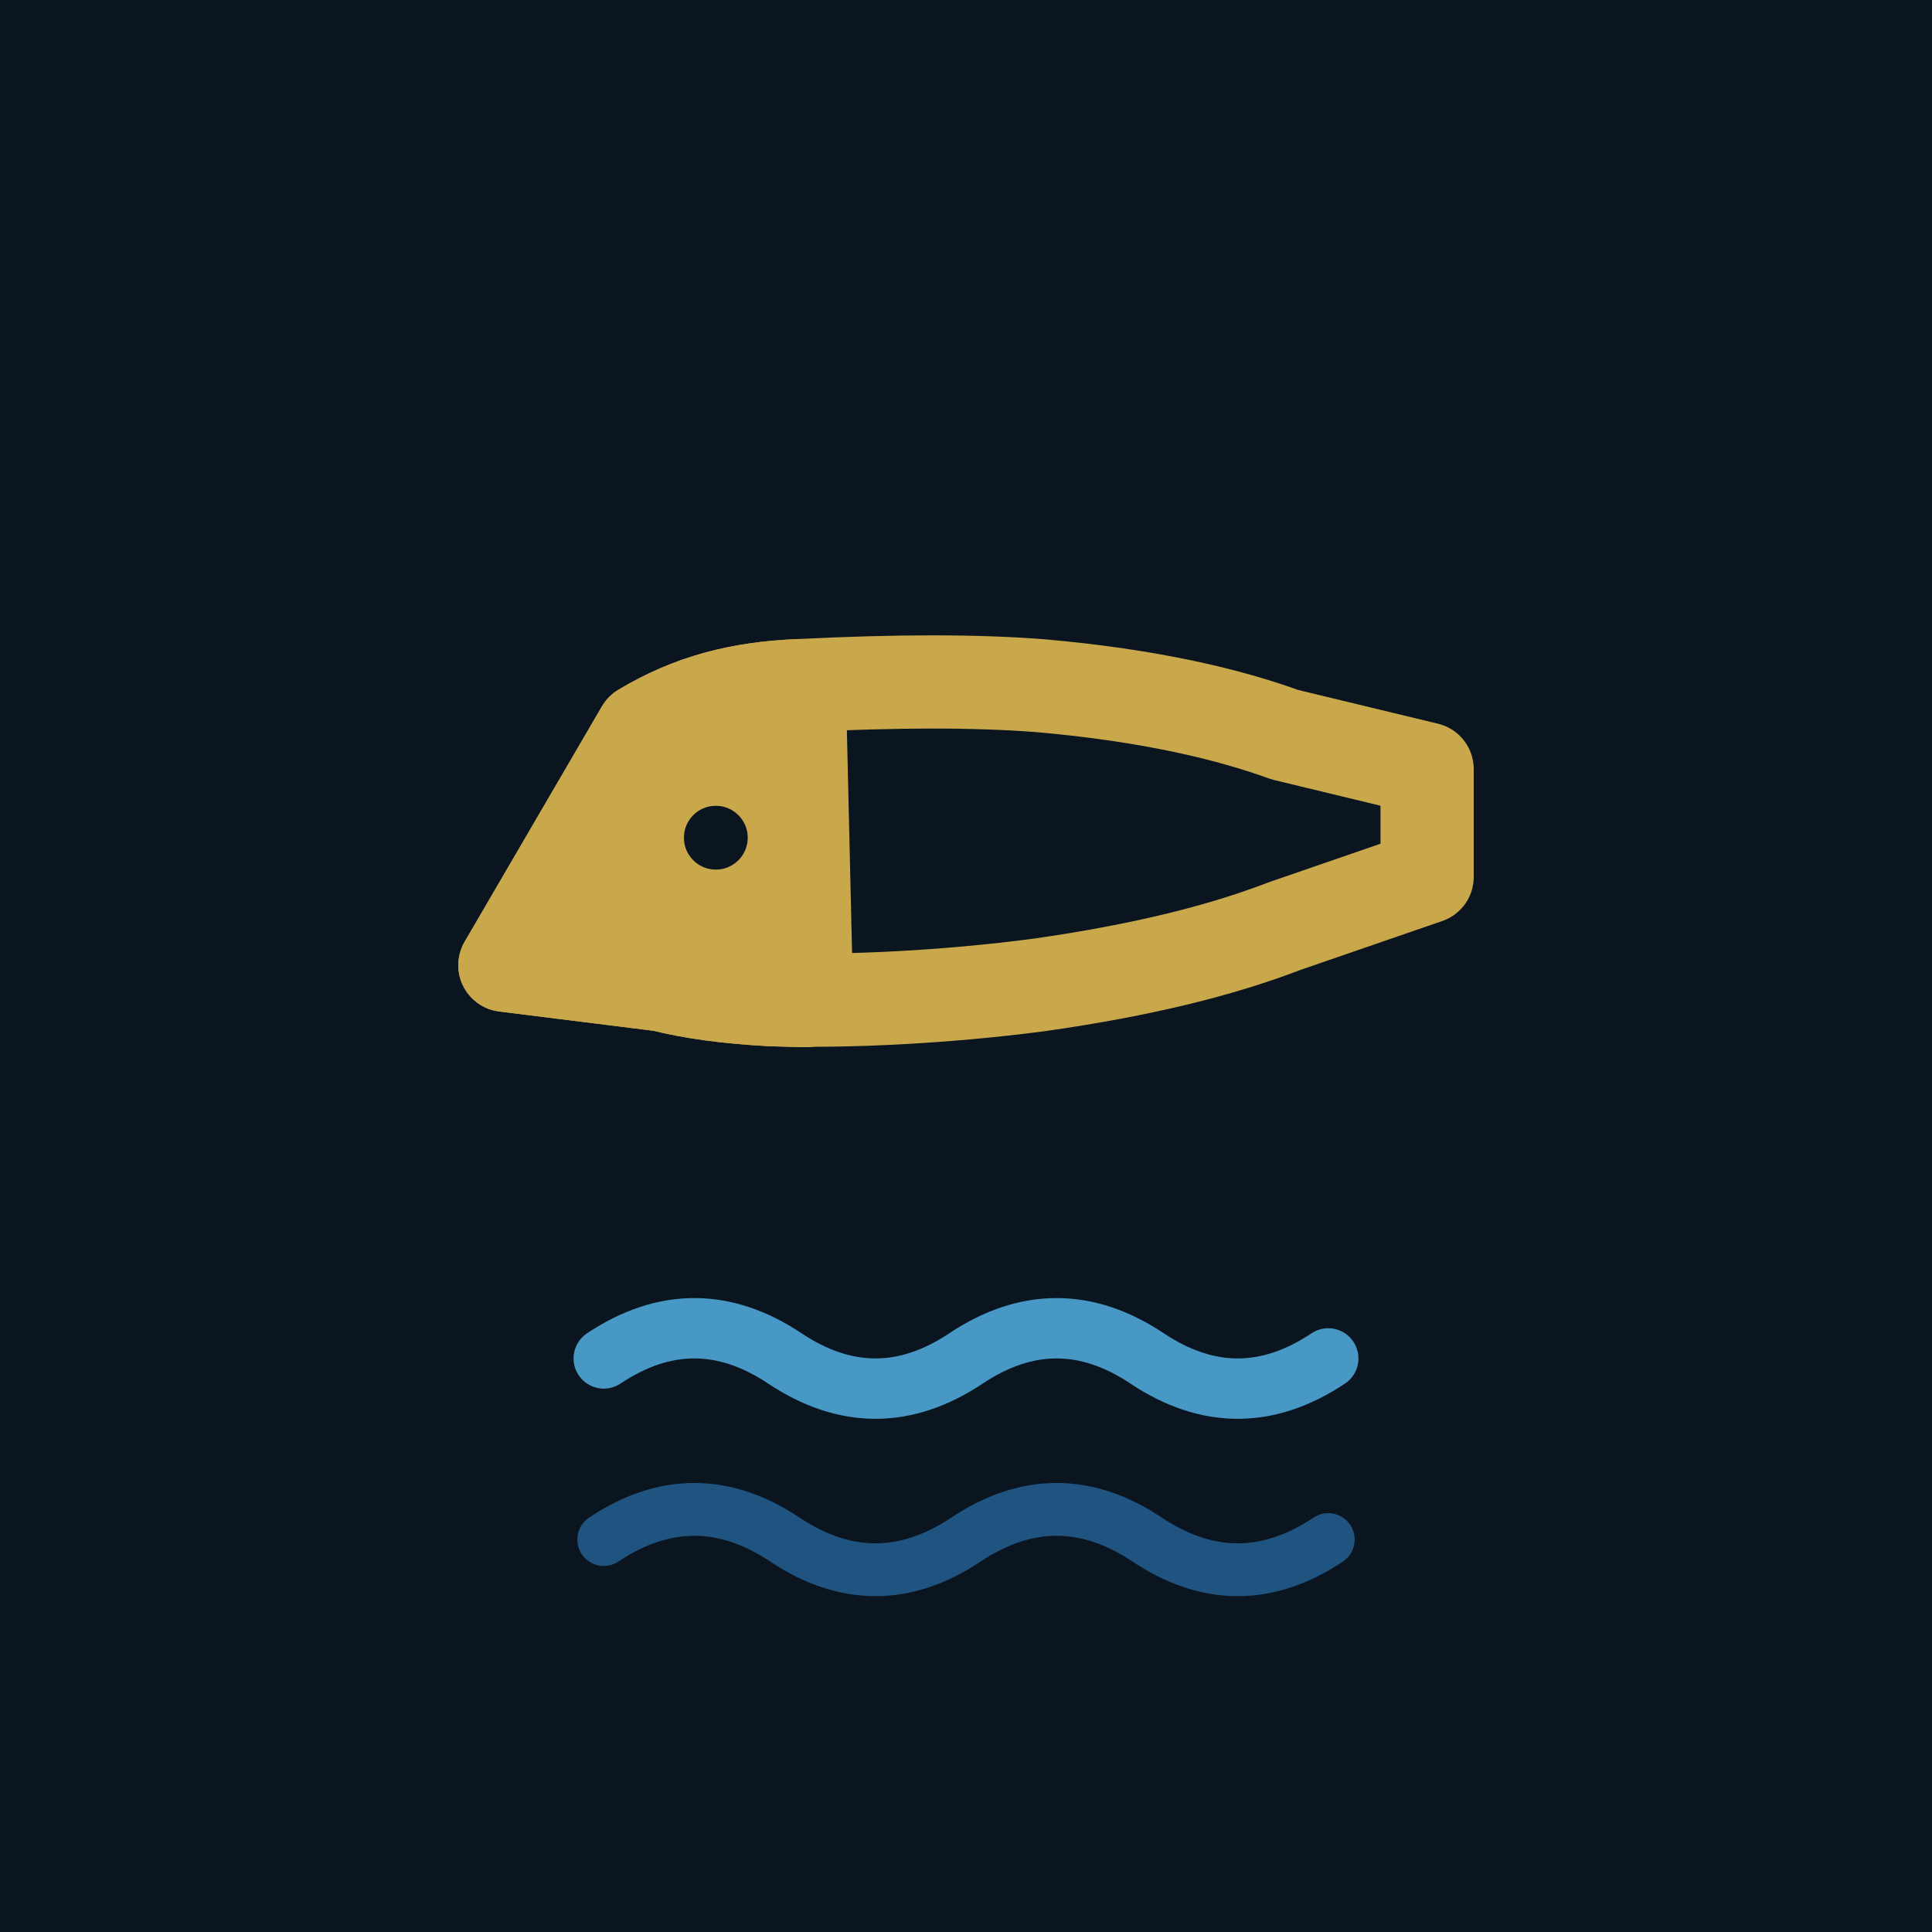
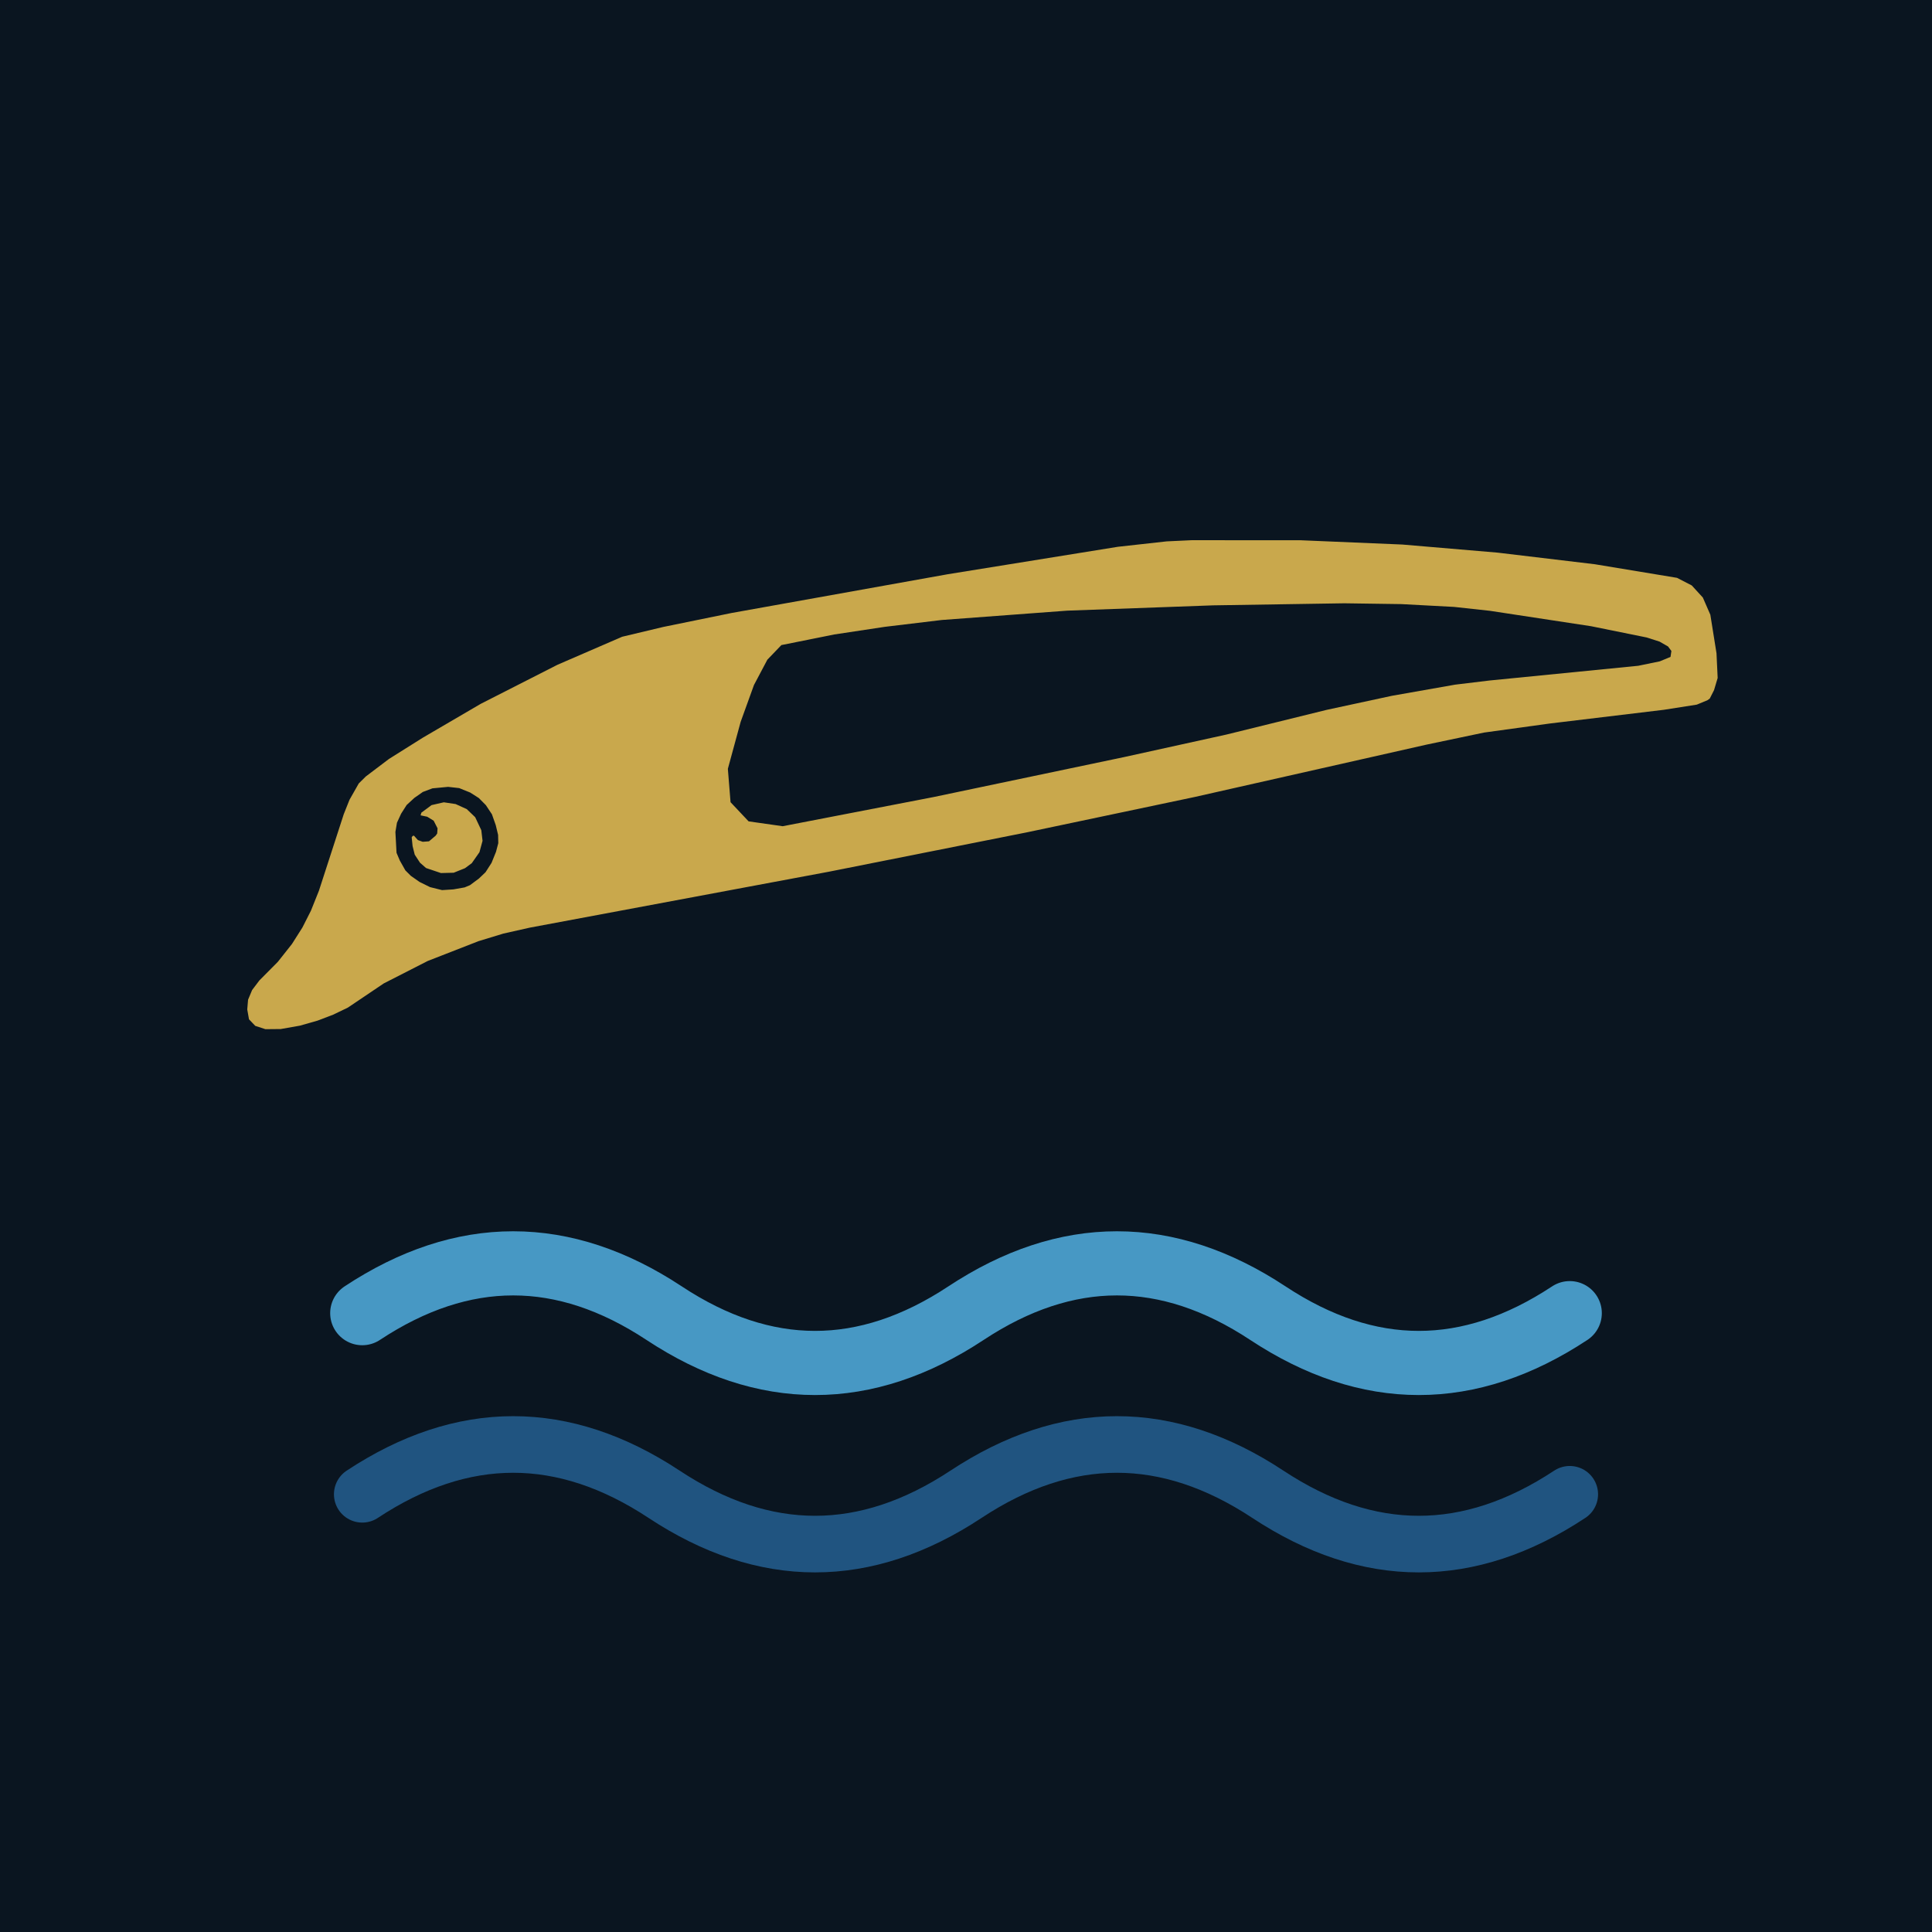
<svg xmlns="http://www.w3.org/2000/svg" viewBox="0 0 512 512" width="512" height="512">
  <rect width="512" height="512" fill="#0A1520" />
-   <g transform="translate(100.0,66.0) scale(13.000)" fill="none" stroke="#C9A84C" stroke-width="1.9" stroke-linecap="round" stroke-linejoin="round">
-     <path d="M2.6 14.6 L5.4 9.8C6.4 9.2 7.4 8.95 8.6 8.9C10.6 8.8 12.2 8.8 13.5 8.9C15.8 9.1 17.4 9.5 18.5 9.9L21.4 10.6 L21.4 12.8 L18.5 13.8C17.2 14.3 15.6 14.7 13.5 15C11.6 15.25 9.6 15.35 8 15.3C7.1 15.25 6.4 15.15 5.8 15Z" />
-     <path d="M2.6 14.6 L5.4 9.8C6.4 9.2 7.4 8.95 8.6 8.9L8.75 15.32C8.5 15.32 8.25 15.31 8 15.3C7.1 15.25 6.4 15.15 5.8 15Z M5.3 12a1.6 1.6 0 1 0 3.2 0 1.6 1.6 0 1 0-3.2 0" fill="#C9A84C" fill-rule="evenodd" />
+   <g transform="translate(256,196) rotate(-10) translate(-200.0,-200.0) scale(16.667)">
+     <path d="M0.0 14.4L0.0 14.24L0.04 14.09L0.13 13.95L0.27 13.82L0.61 13.58L0.88 13.34L1.09 13.11L1.27 12.87L1.45 12.58L2.05 11.45L2.18 11.24L2.37 11.01L2.5 10.92L2.91 10.71L3.5 10.47L4.5 10.1L5.81 9.7L6.9 9.44L7.57 9.4L8.68 9.37L12.17 9.36L14.91 9.4L15.69 9.45L16.08 9.5L17.78 9.8L19.37 10.15L20.84 10.54L22.33 10.99L23.58 11.43L23.79 11.59L23.93 11.81L24.0 12.1L23.99 12.72L23.94 13.11L23.85 13.29L23.76 13.41L23.72 13.43L23.54 13.47L23.01 13.46L21.19 13.36L20.13 13.32L19.2 13.35L15.42 13.53L12.7 13.62L9.49 13.69L4.65 13.74L4.22 13.76L3.81 13.81L2.96 13.98L2.21 14.21L1.58 14.49L1.33 14.56L1.07 14.61L0.78 14.64L0.47 14.64L0.23 14.6L0.08 14.52ZM23.29 12.56L23.25 12.48L23.13 12.38L22.94 12.28L22.1 11.95L20.56 11.43L20.01 11.27L19.19 11.08L18.3 10.91L16.24 10.58L13.94 10.26L11.95 10.06L11.04 10.01L10.23 9.99L9.37 10.01L9.11 10.2L8.83 10.56L8.52 11.1L8.19 11.8L8.14 12.33L8.37 12.68L8.89 12.85L11.33 12.81L14.43 12.71L16.09 12.64L17.73 12.53L18.79 12.49L19.81 12.49L20.36 12.52L22.73 12.7L23.08 12.69L23.26 12.65ZM3.38 12.91L3.56 12.93L3.74 12.93L3.83 12.91L3.99 12.83L4.11 12.75L4.23 12.62L4.33 12.46L4.39 12.33L4.41 12.2L4.4 12.04L4.37 11.86L4.3 11.7L4.21 11.57L4.09 11.46L3.93 11.36L3.76 11.31L3.51 11.29L3.35 11.32L3.2 11.39L3.06 11.48L2.95 11.6L2.86 11.73L2.81 11.87L2.77 12.2L2.8 12.33L2.86 12.5L2.93 12.6L3.05 12.72L3.2 12.83ZM3.27 11.64L3.45 11.55L3.65 11.54L3.83 11.6L3.99 11.71L4.1 11.86L4.16 12.08L4.15 12.25L4.07 12.42L3.92 12.57L3.8 12.63L3.61 12.67L3.41 12.64L3.19 12.52L3.11 12.42L3.05 12.28L3.04 12.14L3.05 12.0L3.07 11.98L3.09 11.98L3.14 12.06L3.21 12.1L3.31 12.11L3.43 12.04L3.46 12.01L3.48 11.93L3.44 11.8L3.35 11.72L3.25 11.68Z" fill="#C9A84C" fill-rule="evenodd" />
  </g>
-   <path d="M160.0 360.0q24.0 -16.0 48.0 0t48.0 0 48.0 0 48.0 0" fill="none" stroke="#4A9ECC" stroke-width="16.0" stroke-linecap="round" opacity="0.95" />
-   <path d="M160.0 408.0q24.0 -16.0 48.0 0t48.0 0 48.0 0 48.0 0" fill="none" stroke="#2A6FA8" stroke-width="14.0" stroke-linecap="round" opacity="0.7" />
+   <path d="M96.0 348.0q40.0 -26.4 80.0 0t80.0 0t80.0 0t80.0 0" fill="none" stroke="#4A9ECC" stroke-width="17.0" stroke-linecap="round" opacity="0.95" />
+   <path d="M96.0 396.0q40.0 -26.4 80.0 0t80.0 0t80.0 0t80.0 0" fill="none" stroke="#2A6FA8" stroke-width="15.0" stroke-linecap="round" opacity="0.7" />
</svg>
